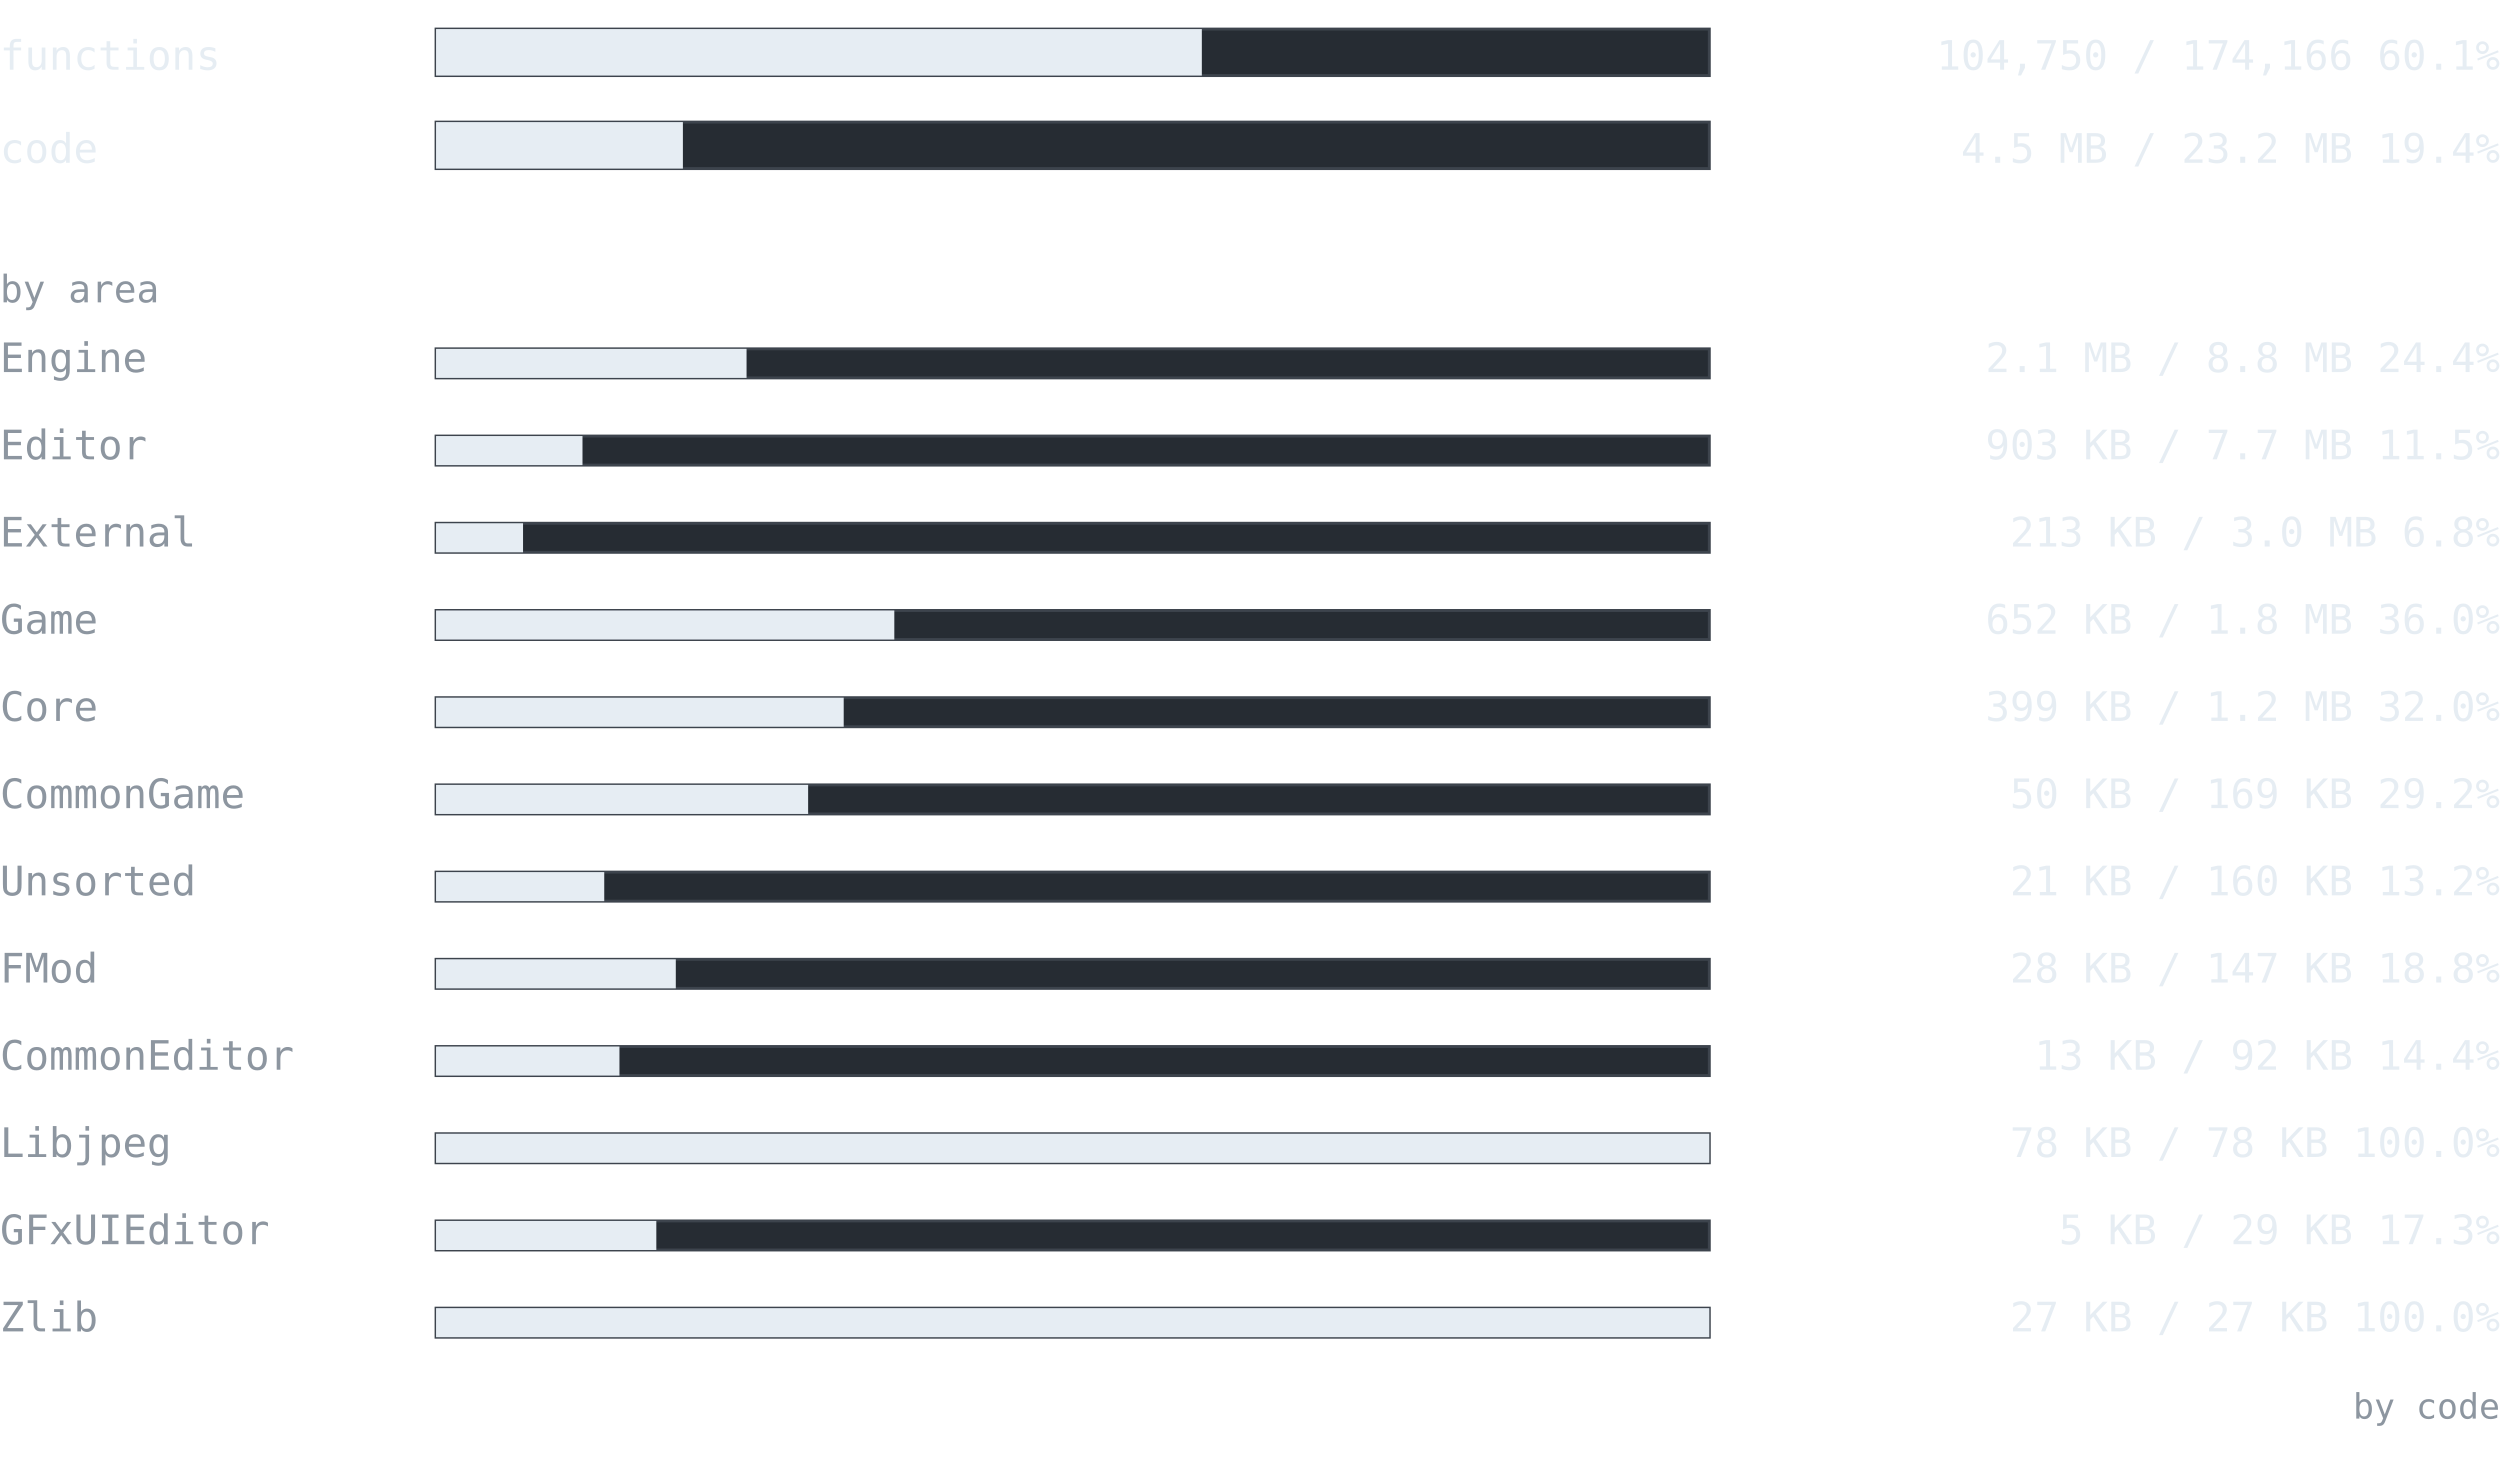
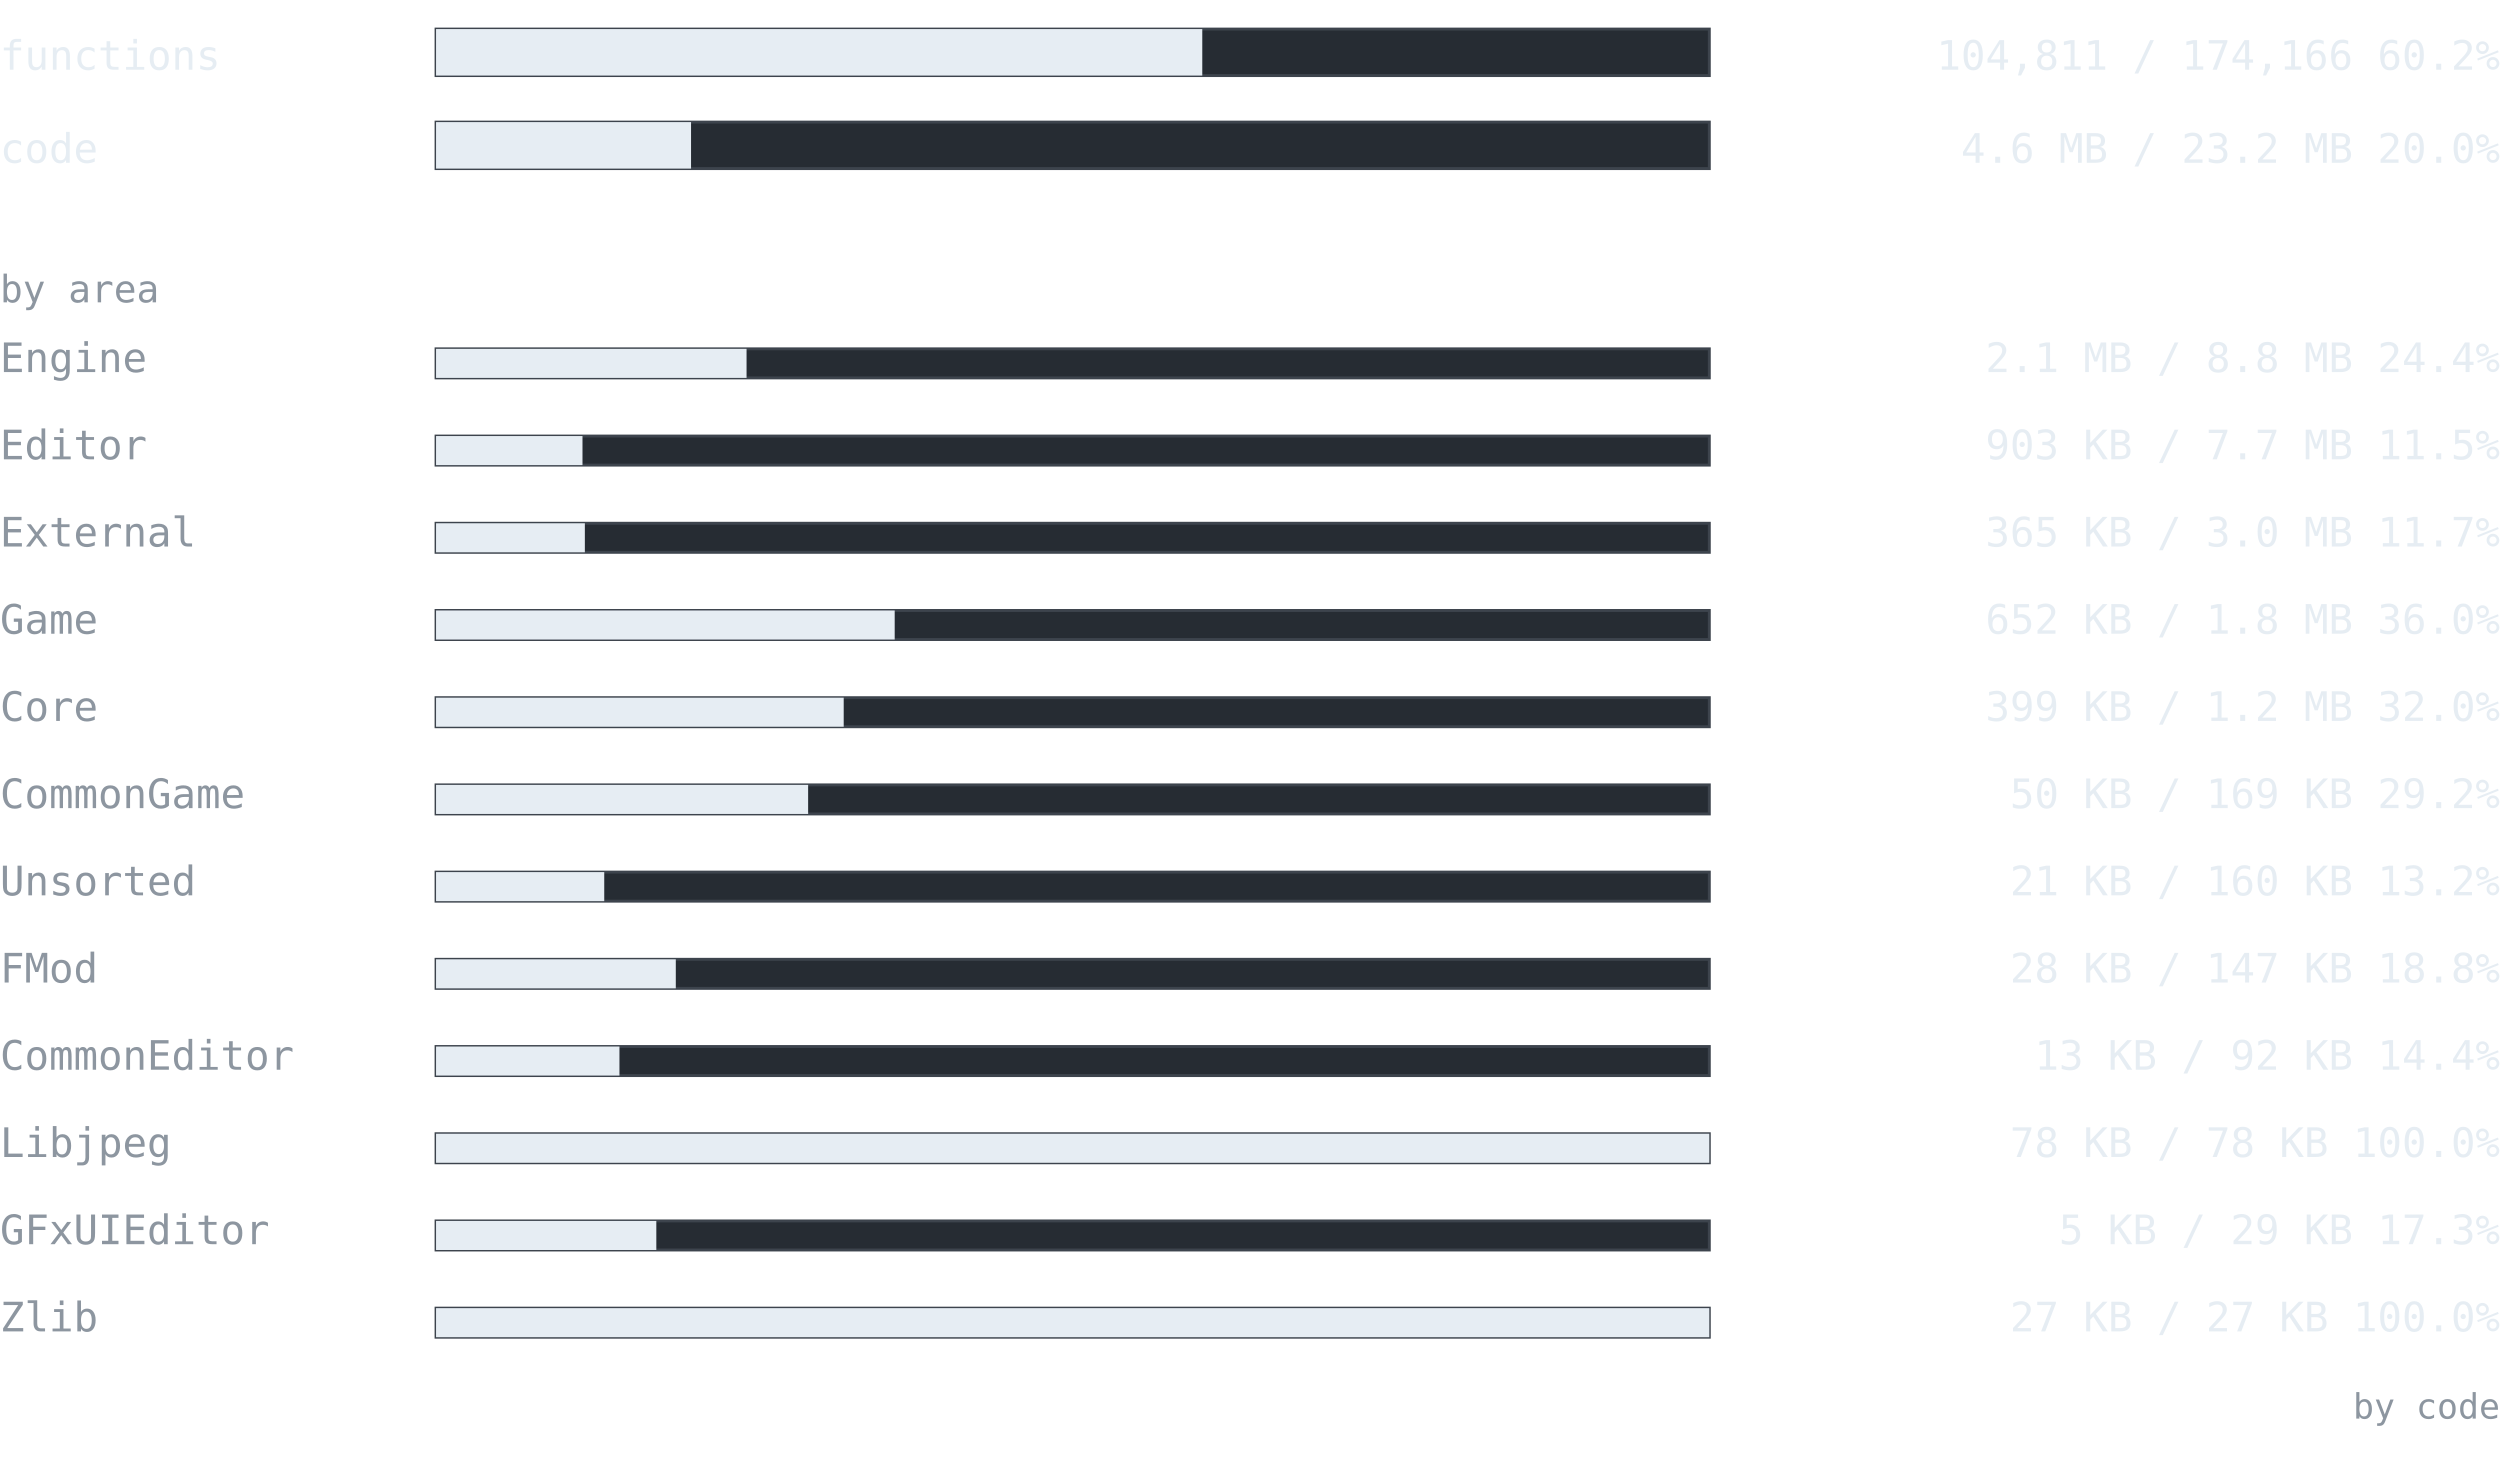
<svg xmlns="http://www.w3.org/2000/svg" width="860" height="510" viewBox="0 0 860 510" font-family="ui-monospace, SFMono-Regular, 'Cascadia Mono', Consolas, 'DejaVu Sans Mono', monospace">
  <text x="0" y="24" font-size="14" fill="#e6edf3" text-anchor="start" font-weight="normal">functions</text>
  <rect x="150" y="10" width="438" height="16" fill="#262c33" stroke="#3d444d" />
-   <rect x="150" y="10" width="263.43" height="16" fill="#e6edf3" />
-   <text x="860" y="24" font-size="14" fill="#e6edf3" text-anchor="end" font-weight="normal">104,750 / 174,166  60.1%</text>
+   <rect x="150" y="10" width="263.583" height="16" fill="#e6edf3" />
+   <text x="860" y="24" font-size="14" fill="#e6edf3" text-anchor="end" font-weight="normal">104,811 / 174,166  60.2%</text>
  <text x="0" y="56" font-size="14" fill="#e6edf3" text-anchor="start" font-weight="normal">code</text>
  <rect x="150" y="42" width="438" height="16" fill="#262c33" stroke="#3d444d" />
-   <rect x="150" y="42" width="84.915" height="16" fill="#e6edf3" />
-   <text x="860" y="56" font-size="14" fill="#e6edf3" text-anchor="end" font-weight="normal">4.5 MB / 23.2 MB  19.4%</text>
+   <rect x="150" y="42" width="87.719" height="16" fill="#e6edf3" />
+   <text x="860" y="56" font-size="14" fill="#e6edf3" text-anchor="end" font-weight="normal">4.6 MB / 23.2 MB  20.0%</text>
  <text x="0" y="104" font-size="13" fill="#8d96a0" text-anchor="start" font-weight="normal">by area</text>
  <text x="0" y="128" font-size="14" fill="#8d96a0" text-anchor="start" font-weight="normal">Engine</text>
  <rect x="150" y="120" width="438" height="10" fill="#262c33" stroke="#3d444d" />
  <rect x="150" y="120" width="106.815" height="10" fill="#e6edf3" />
  <text x="860" y="128" font-size="14" fill="#e6edf3" text-anchor="end" font-weight="normal">2.1 MB / 8.8 MB  24.4%</text>
  <text x="0" y="158" font-size="14" fill="#8d96a0" text-anchor="start" font-weight="normal">Editor</text>
  <rect x="150" y="150" width="438" height="10" fill="#262c33" stroke="#3d444d" />
  <rect x="150" y="150" width="50.377" height="10" fill="#e6edf3" />
  <text x="860" y="158" font-size="14" fill="#e6edf3" text-anchor="end" font-weight="normal">903 KB / 7.7 MB  11.5%</text>
  <text x="0" y="188" font-size="14" fill="#8d96a0" text-anchor="start" font-weight="normal">External</text>
  <rect x="150" y="180" width="438" height="10" fill="#262c33" stroke="#3d444d" />
-   <rect x="150" y="180" width="29.927" height="10" fill="#e6edf3" />
-   <text x="860" y="188" font-size="14" fill="#e6edf3" text-anchor="end" font-weight="normal">213 KB / 3.0 MB  6.8%</text>
+   <rect x="150" y="180" width="51.189" height="10" fill="#e6edf3" />
+   <text x="860" y="188" font-size="14" fill="#e6edf3" text-anchor="end" font-weight="normal">365 KB / 3.0 MB  11.7%</text>
  <text x="0" y="218" font-size="14" fill="#8d96a0" text-anchor="start" font-weight="normal">Game</text>
  <rect x="150" y="210" width="438" height="10" fill="#262c33" stroke="#3d444d" />
-   <rect x="150" y="210" width="157.645" height="10" fill="#e6edf3" />
+   <rect x="150" y="210" width="157.775" height="10" fill="#e6edf3" />
  <text x="860" y="218" font-size="14" fill="#e6edf3" text-anchor="end" font-weight="normal">652 KB / 1.8 MB  36.0%</text>
  <text x="0" y="248" font-size="14" fill="#8d96a0" text-anchor="start" font-weight="normal">Core</text>
  <rect x="150" y="240" width="438" height="10" fill="#262c33" stroke="#3d444d" />
  <rect x="150" y="240" width="140.234" height="10" fill="#e6edf3" />
  <text x="860" y="248" font-size="14" fill="#e6edf3" text-anchor="end" font-weight="normal">399 KB / 1.2 MB  32.0%</text>
  <text x="0" y="278" font-size="14" fill="#8d96a0" text-anchor="start" font-weight="normal">CommonGame</text>
  <rect x="150" y="270" width="438" height="10" fill="#262c33" stroke="#3d444d" />
  <rect x="150" y="270" width="127.996" height="10" fill="#e6edf3" />
  <text x="860" y="278" font-size="14" fill="#e6edf3" text-anchor="end" font-weight="normal">50 KB / 169 KB  29.2%</text>
  <text x="0" y="308" font-size="14" fill="#8d96a0" text-anchor="start" font-weight="normal">Unsorted</text>
  <rect x="150" y="300" width="438" height="10" fill="#262c33" stroke="#3d444d" />
  <rect x="150" y="300" width="57.859" height="10" fill="#e6edf3" />
  <text x="860" y="308" font-size="14" fill="#e6edf3" text-anchor="end" font-weight="normal">21 KB / 160 KB  13.2%</text>
  <text x="0" y="338" font-size="14" fill="#8d96a0" text-anchor="start" font-weight="normal">FMod</text>
  <rect x="150" y="330" width="438" height="10" fill="#262c33" stroke="#3d444d" />
  <rect x="150" y="330" width="82.474" height="10" fill="#e6edf3" />
  <text x="860" y="338" font-size="14" fill="#e6edf3" text-anchor="end" font-weight="normal">28 KB / 147 KB  18.8%</text>
  <text x="0" y="368" font-size="14" fill="#8d96a0" text-anchor="start" font-weight="normal">CommonEditor</text>
  <rect x="150" y="360" width="438" height="10" fill="#262c33" stroke="#3d444d" />
  <rect x="150" y="360" width="63.092" height="10" fill="#e6edf3" />
  <text x="860" y="368" font-size="14" fill="#e6edf3" text-anchor="end" font-weight="normal">13 KB / 92 KB  14.4%</text>
  <text x="0" y="398" font-size="14" fill="#8d96a0" text-anchor="start" font-weight="normal">Libjpeg</text>
  <rect x="150" y="390" width="438" height="10" fill="#262c33" stroke="#3d444d" />
  <rect x="150" y="390" width="438" height="10" fill="#e6edf3" />
  <text x="860" y="398" font-size="14" fill="#e6edf3" text-anchor="end" font-weight="normal">78 KB / 78 KB  100.0%</text>
  <text x="0" y="428" font-size="14" fill="#8d96a0" text-anchor="start" font-weight="normal">GFxUIEditor</text>
  <rect x="150" y="420" width="438" height="10" fill="#262c33" stroke="#3d444d" />
  <rect x="150" y="420" width="75.775" height="10" fill="#e6edf3" />
  <text x="860" y="428" font-size="14" fill="#e6edf3" text-anchor="end" font-weight="normal">5 KB / 29 KB  17.3%</text>
  <text x="0" y="458" font-size="14" fill="#8d96a0" text-anchor="start" font-weight="normal">Zlib</text>
  <rect x="150" y="450" width="438" height="10" fill="#262c33" stroke="#3d444d" />
  <rect x="150" y="450" width="438" height="10" fill="#e6edf3" />
  <text x="860" y="458" font-size="14" fill="#e6edf3" text-anchor="end" font-weight="normal">27 KB / 27 KB  100.0%</text>
  <text x="860" y="488" font-size="12" fill="#8d96a0" text-anchor="end" font-weight="normal">by code</text>
</svg>
